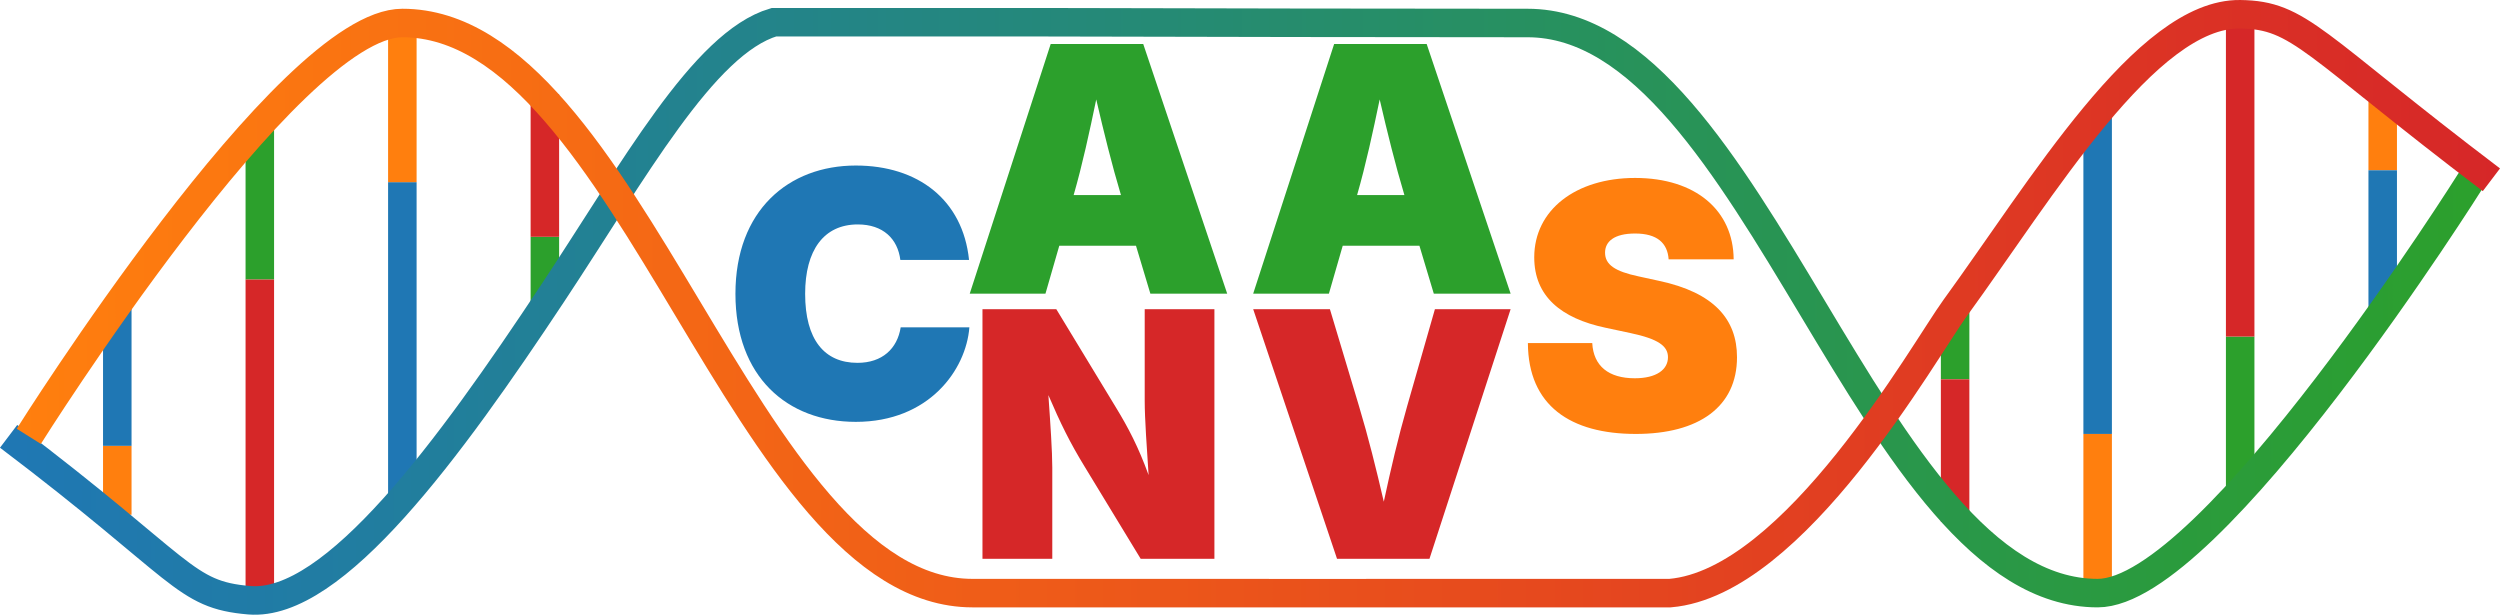
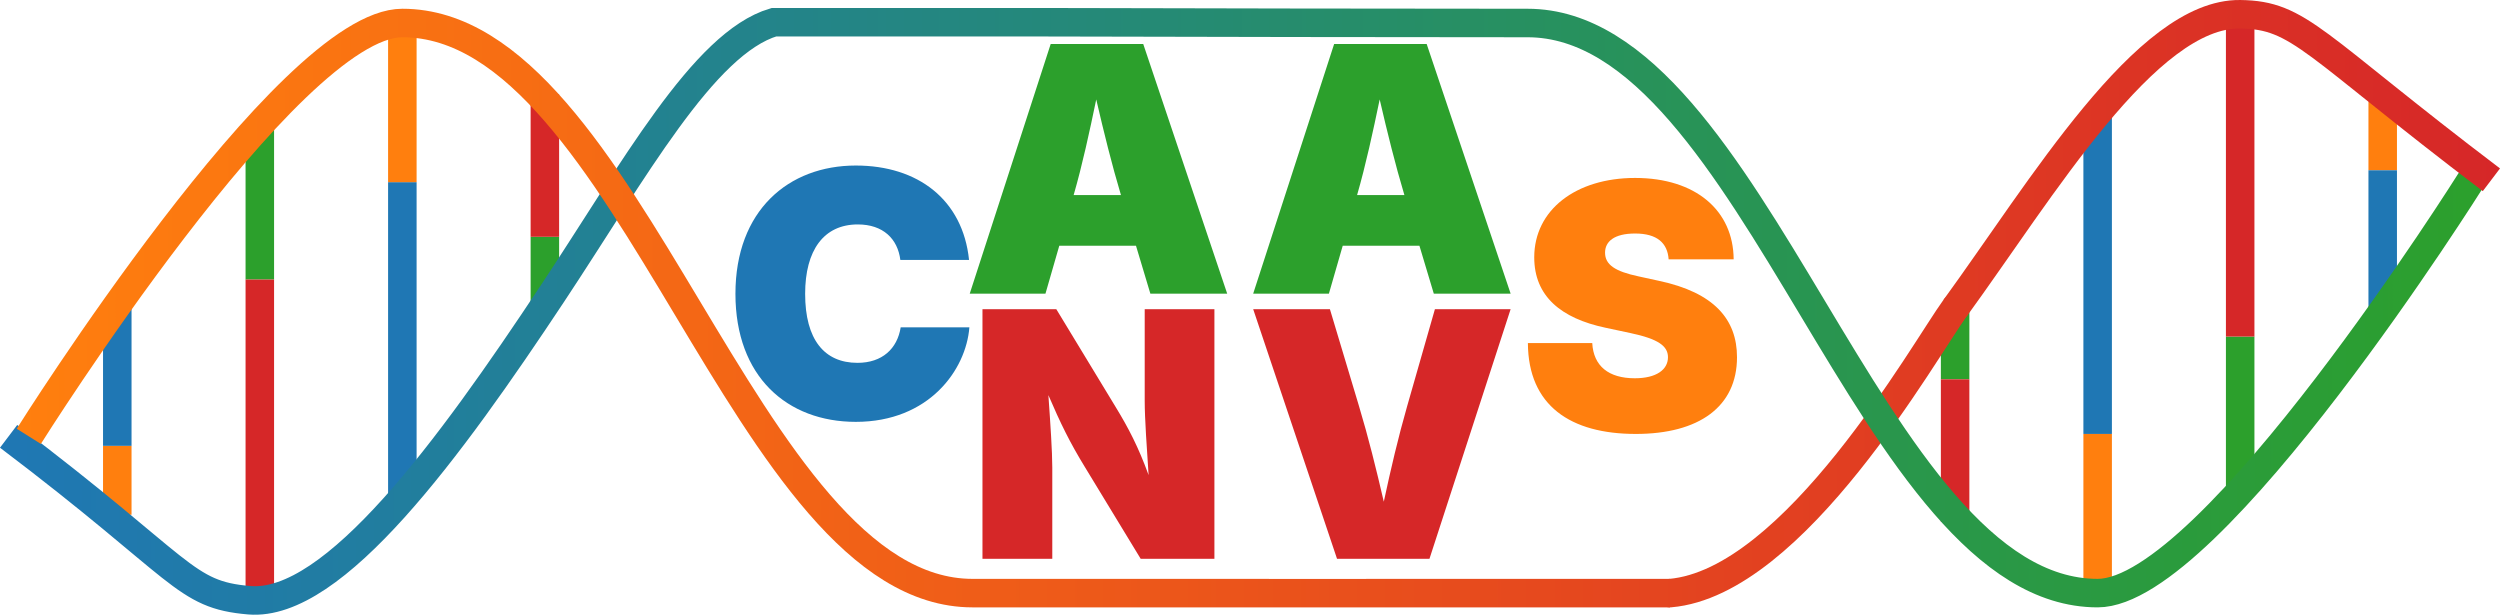
<svg xmlns="http://www.w3.org/2000/svg" xmlns:xlink="http://www.w3.org/1999/xlink" width="350.808" height="86.262" version="1.1" id="svg622">
  <defs id="defs626">
    <linearGradient id="linearGradient3092">
      <stop style="stop-color:#1f77b4;stop-opacity:1;" offset="0" id="stop3088" />
      <stop style="stop-color:#2ca02c;stop-opacity:1;" offset="1" id="stop3090" />
    </linearGradient>
    <linearGradient id="linearGradient2249">
      <stop style="stop-color:#ff7f0e;stop-opacity:1;" offset="0" id="stop2255" />
      <stop style="stop-color:#d62728;stop-opacity:1;" offset="1" id="stop2257" />
    </linearGradient>
    <linearGradient xlink:href="#linearGradient2249" id="linearGradient2253" x1="202.349" y1="117.39" x2="550.812" y2="117.39" gradientUnits="userSpaceOnUse" spreadMethod="pad" />
    <linearGradient xlink:href="#linearGradient3092" id="linearGradient3094" x1="204.004" y1="118.463" x2="552.466" y2="118.463" gradientUnits="userSpaceOnUse" />
  </defs>
-   <g id="edraw-body" transform="translate(-204.004,-74.77219)">
-     <g id="g2147" transform="translate(4)">
-       <g id="g539-7" transform="matrix(-1,0,0,1,754.3525,-80)">
-         <path d="m 280,198 v 10" fill="#2ca02c" stroke="#2ca02c" stroke-width="4" id="path535-9" />
-         <path d="m 280,208 v 10 10" fill="#d62728" stroke="#d62728" stroke-width="4" id="path537-2" />
-       </g>
-       <g id="g545-0" transform="matrix(-1,0,0,1,754.3525,-80)">
-         <path d="m 260,171 v 22.333 22.333" fill="#1f77b4" stroke="#1f77b4" stroke-width="4" id="path541-2" />
-         <path d="M 260,215.667 V 238" fill="#ff7f0e" stroke="#ff7f0e" stroke-width="4" id="path543-3" />
-       </g>
-       <g id="g551-7" transform="matrix(-1,0,0,1,754.3525,-80)">
-         <path d="m 240,202 v 22" fill="#2ca02c" stroke="#2ca02c" stroke-width="4" id="path547-5" />
-         <path d="m 240,158 v 44" fill="#d62728" stroke="#d62728" stroke-width="4" id="path549-9" />
-       </g>
-       <g id="g557-2" transform="matrix(-1,0,0,1,754.3525,-80)">
-         <path d="m 220,169 v 9.667" fill="#ff7f0e" stroke="#ff7f0e" stroke-width="4" id="path553-2" />
-         <path d="M 220,178.667 V 188.333 198" fill="#1f77b4" stroke="#1f77b4" stroke-width="4" id="path555-8" />
-       </g>
-       <g id="g2164" transform="translate(-4)">
-         <g id="g539" transform="matrix(1,0,0,-1,0.4622012,316)">
-           <path d="m 280,198 v 10" fill="#2ca02c" stroke="#2ca02c" stroke-width="4" id="path535" />
-           <path d="m 280,208 v 10 10" fill="#d62728" stroke="#d62728" stroke-width="4" id="path537" />
-         </g>
-         <g id="g545" transform="matrix(1,0,0,-1,0.4622012,316)">
-           <path d="m 260,171 v 22.333 22.333" fill="#1f77b4" stroke="#1f77b4" stroke-width="4" id="path541" />
-           <path d="M 260,215.667 V 238" fill="#ff7f0e" stroke="#ff7f0e" stroke-width="4" id="path543" />
-         </g>
-         <g id="g551" transform="matrix(1,0,0,-1,0.4622012,316)">
-           <path d="m 240,202 v 22" fill="#2ca02c" stroke="#2ca02c" stroke-width="4" id="path547" />
-           <path d="m 240,158 v 44" fill="#d62728" stroke="#d62728" stroke-width="4" id="path549" />
-         </g>
-         <g id="g557" transform="matrix(1,0,0,-1,0.4622012,316)">
-           <path d="m 220,169 v 9.667" fill="#ff7f0e" stroke="#ff7f0e" stroke-width="4" id="path553" />
-           <path d="M 220,178.667 V 188.333 198" fill="#1f77b4" stroke="#1f77b4" stroke-width="4" id="path555" />
-         </g>
-         <path d="m 205.211,136 c 24.805,18.771 24.529,22.216 33.768,23 11.889,1.009 28.134,-21.29 42.535,-43.02 11.452,-17.28 21.201,-35.146 31.079,-38.087 h 38.01 c 22.9,0.048 47.667,0.112 67.749,0.107 32,0 48,80 80,80 16,0 52.42,-58 52.42,-58" fill="none" stroke="#999999" stroke-width="4" id="path561" style="stroke:url(#linearGradient3094)" />
-       </g>
-       <path d="M 549.604,100 C 524.36,80.857 522.759,76.883 514.352,76.773 501.164,76.601 486.435,101.404 474.353,118 c -4.325,5.941 -22.534,38.509 -40,40 -34.822,0 -63.752,0.019 -97.89,1e-4 -32,-0.011 -48,-80 -80,-80 -16,0 -52.42,58 -52.42,58" fill="none" stroke="#999999" stroke-width="4" id="path561-9" style="stroke:url(#linearGradient2253)" />
+   <g id="g1" transform="translate(-200.004,-74.77219)">
+     <g id="g539-7" transform="matrix(-1,0,0,1,754.3525,-80)">
+       <path d="m 280,198 v 10" fill="#2ca02c" stroke="#2ca02c" stroke-width="4" id="path535-9" />
+       <path d="m 280,208 v 10 10" fill="#d62728" stroke="#d62728" stroke-width="4" id="path537-2" />
+     </g>
+     <g id="g539" transform="matrix(1,0,0,-1,-3.5378,316)">
+       <path d="m 280,198 v 10" fill="#2ca02c" stroke="#2ca02c" stroke-width="4" id="path535" />
+       <path d="m 280,208 v 10 10" fill="#d62728" stroke="#d62728" stroke-width="4" id="path537" />
+     </g>
+     <g id="g545" transform="matrix(1,0,0,-1,-3.5378,316)">
+       <path d="m 260,171 v 22.333 22.333" fill="#1f77b4" stroke="#1f77b4" stroke-width="4" id="path541" />
+       <path d="M 260,215.667 V 238" fill="#ff7f0e" stroke="#ff7f0e" stroke-width="4" id="path543" />
+     </g>
+     <g id="g545-0" transform="matrix(-1,0,0,1,754.3525,-80)">
+       <path d="m 260,171 v 22.333 22.333" fill="#1f77b4" stroke="#1f77b4" stroke-width="4" id="path541-2" />
+       <path d="M 260,215.667 V 238" fill="#ff7f0e" stroke="#ff7f0e" stroke-width="4" id="path543-3" />
+     </g>
+     <g id="g551-7" transform="matrix(-1,0,0,1,754.3525,-80)">
+       <path d="m 240,202 v 22" fill="#2ca02c" stroke="#2ca02c" stroke-width="4" id="path547-5" />
+       <path d="m 240,158 v 44" fill="#d62728" stroke="#d62728" stroke-width="4" id="path549-9" />
+     </g>
+     <g id="g2164" transform="translate(-4)">
+       <path d="m 220.462,147 v -9.667" fill="#ff7f0e" stroke="#ff7f0e" stroke-width="4" id="path553" />
+       <path d="M 220.462,137.333 V 127.667 118" fill="#1f77b4" stroke="#1f77b4" stroke-width="4" id="path555" />
+     </g>
+     <g id="g551" transform="matrix(1,0,0,-1,-3.5378,316)">
+       <path d="m 240,202 v 22" fill="#2ca02c" stroke="#2ca02c" stroke-width="4" id="path547" />
+       <path d="m 240,158 v 44" fill="#d62728" stroke="#d62728" stroke-width="4" id="path549" />
+     </g>
+     <g id="g557-2" transform="matrix(-1,0,0,1,754.3525,-80)">
+       <path d="m 220,169 v 9.667" fill="#ff7f0e" stroke="#ff7f0e" stroke-width="4" id="path553-2" />
+       <path d="M 220,178.667 V 188.333 198" fill="#1f77b4" stroke="#1f77b4" stroke-width="4" id="path555-8" />
    </g>
  </g>
-   <text xml:space="preserve" style="font-weight:900;font-size:613.333px;line-height:normal;font-family:Inter;-inkscape-font-specification:'Inter Heavy';text-decoration-color:#000000;fill:none;stroke:#000000;stroke-width:19.438;stroke-linecap:round;stroke-linejoin:round;stroke-dasharray:0.231, 69.421;stop-color:#000000" x="324.211" y="-57.562" id="text1382">
-     <tspan id="tspan1380" x="324.211" y="-57.562" />
-   </text>
-   <text xml:space="preserve" style="font-weight:900;font-size:613.333px;line-height:normal;font-family:Inter;-inkscape-font-specification:'Inter Heavy';text-decoration-color:#000000;fill:none;stroke:#000000;stroke-width:19.438;stroke-linecap:round;stroke-linejoin:round;stroke-dasharray:0.231, 69.421;stop-color:#000000" x="-247.965" y="-122.868" id="text1386">
-     <tspan id="tspan1384" x="-247.965" y="-122.868" />
-   </text>
  <g id="g2130" transform="translate(-200.004,-74.77219)">
    <text xml:space="preserve" style="font-weight:900;font-size:48.163px;line-height:normal;font-family:Inter;-inkscape-font-specification:'Inter Heavy';text-decoration-color:#000000;fill:#1f77b4;fill-opacity:1;stroke:none;stroke-width:1.526;stroke-linecap:round;stroke-linejoin:round;stroke-dasharray:none;stroke-dashoffset:0;stop-color:#000000" x="301.562" y="133.5" id="text1944">
      <tspan id="tspan1942" x="301.562" y="133.5" style="fill:#1f77b4;fill-opacity:1;stroke-width:1.526">C</tspan>
    </text>
    <text xml:space="preserve" style="font-weight:900;font-size:48.163px;line-height:normal;font-family:Inter;-inkscape-font-specification:'Inter Heavy';text-decoration-color:#000000;fill:#2ca02c;fill-opacity:1;stroke:none;stroke-width:1.526;stroke-linecap:round;stroke-linejoin:round;stroke-dasharray:none;stroke-dashoffset:0;stop-color:#000000" x="374.778" y="115.98" id="text2100">
      <tspan id="tspan2098" x="374.778" y="115.98" style="fill:#2ca02c;fill-opacity:1;stroke-width:1.526">A</tspan>
    </text>
    <text xml:space="preserve" style="font-weight:900;font-size:48.163px;line-height:normal;font-family:Inter;-inkscape-font-specification:'Inter Heavy';text-decoration-color:#000000;fill:#d62728;fill-opacity:1;stroke:none;stroke-width:1.526;stroke-linecap:round;stroke-linejoin:round;stroke-dasharray:none;stroke-dashoffset:0;stop-color:#000000" x="335.616" y="153.187" id="text2104">
      <tspan id="tspan2102" x="335.616" y="153.187" style="fill:#d62728;fill-opacity:1;stroke-width:1.526">N</tspan>
    </text>
    <text xml:space="preserve" style="font-weight:900;font-size:48.163px;line-height:normal;font-family:Inter;-inkscape-font-specification:'Inter Heavy';text-decoration-color:#000000;fill:#d62728;fill-opacity:1;stroke:none;stroke-width:1.526;stroke-linecap:round;stroke-linejoin:round;stroke-dasharray:none;stroke-dashoffset:0;stop-color:#000000" x="374.778" y="153.187" id="text2108">
      <tspan id="tspan2106" x="374.778" y="153.187" style="fill:#d62728;fill-opacity:1;stroke-width:1.526">V</tspan>
    </text>
    <text xml:space="preserve" style="font-weight:900;font-size:48.163px;line-height:normal;font-family:Inter;-inkscape-font-specification:'Inter Heavy';text-decoration-color:#000000;fill:#2ca02c;fill-opacity:1;stroke:none;stroke-width:1.526;stroke-linecap:round;stroke-linejoin:round;stroke-dasharray:none;stroke-dashoffset:0;stop-color:#000000" x="335.005" y="115.98" id="text2112">
      <tspan id="tspan2110" x="335.005" y="115.98" style="fill:#2ca02c;fill-opacity:1;stroke-width:1.526">A</tspan>
    </text>
    <text xml:space="preserve" style="font-weight:900;font-size:48.163px;line-height:normal;font-family:Inter;-inkscape-font-specification:'Inter Heavy';text-decoration-color:#000000;fill:#ff7f0e;fill-opacity:1;stroke:none;stroke-width:1.526;stroke-linecap:round;stroke-linejoin:round;stroke-dasharray:none;stroke-dashoffset:0;stop-color:#000000" x="413.042" y="135.243" id="text2116">
      <tspan id="tspan2114" x="413.042" y="135.243" style="fill:#ff7f0e;fill-opacity:1;stroke-width:1.526">S</tspan>
    </text>
  </g>
+   <g id="g2147" transform="translate(-200.004,-74.77219)">
+     <path style="fill:none;stroke:url(#linearGradient2253);stroke-width:4;stroke-dasharray:none;stroke-linecap:round" d="m 474.353,118 c -4.325,5.941 -22.534,38.509 -40,40" id="path2" />
+     <path d="m 205.211,136 c 24.805,18.771 24.529,22.216 33.768,23 11.889,1.009 28.134,-21.29 42.535,-43.02 11.452,-17.28 21.201,-35.146 31.079,-38.087 h 38.01 c 22.9,0.048 47.667,0.112 67.749,0.107 32,0 48,80 80,80 16,0 52.42,-58 52.42,-58" fill="none" stroke="#999999" stroke-width="4" id="path561" style="stroke:url(#linearGradient3094)" transform="translate(-4)" />
+     <path style="fill:none;stroke:url(#linearGradient2253);stroke-width:4;stroke-dasharray:none" d="m 434.353,158 c -34.822,0 -63.752,0.019 -97.89,1e-4 -32,-0.011 -48,-80 -80,-80 -16,0 -52.42,58 -52.42,58" id="path1" />
+     <path style="fill:none;stroke:url(#linearGradient2253);stroke-width:4;stroke-dasharray:none" d="M 549.604,100 C 524.36,80.857 522.759,76.883 514.352,76.773 501.164,76.601 486.435,101.404 474.353,118" id="path561-9" />
+   </g>
</svg>
